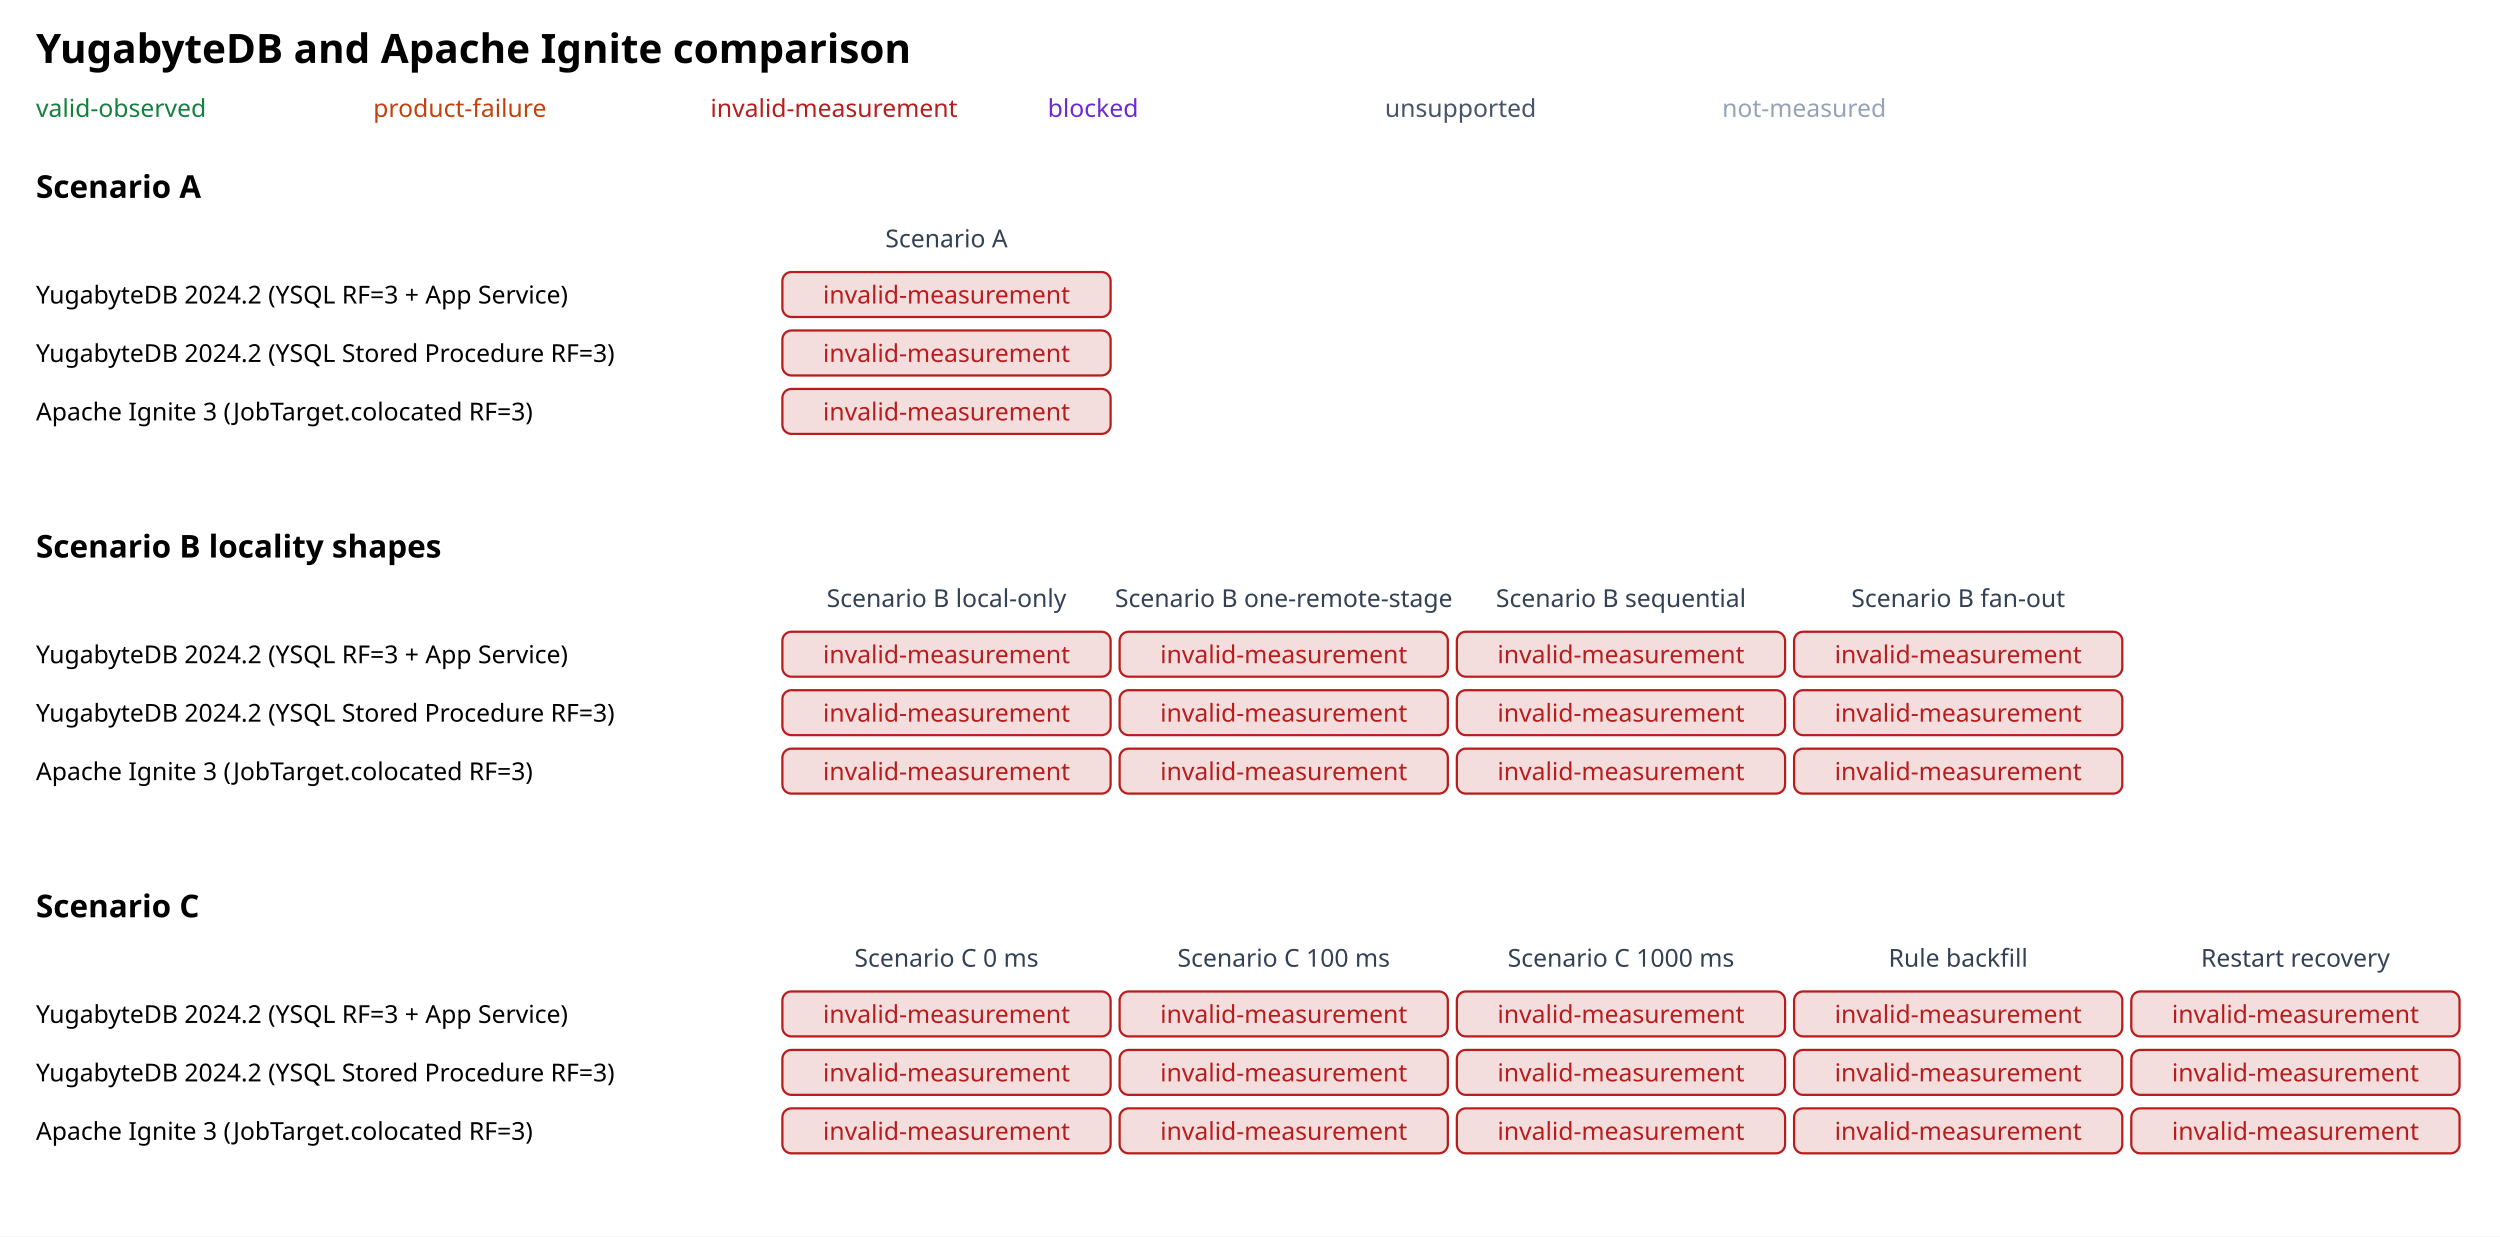
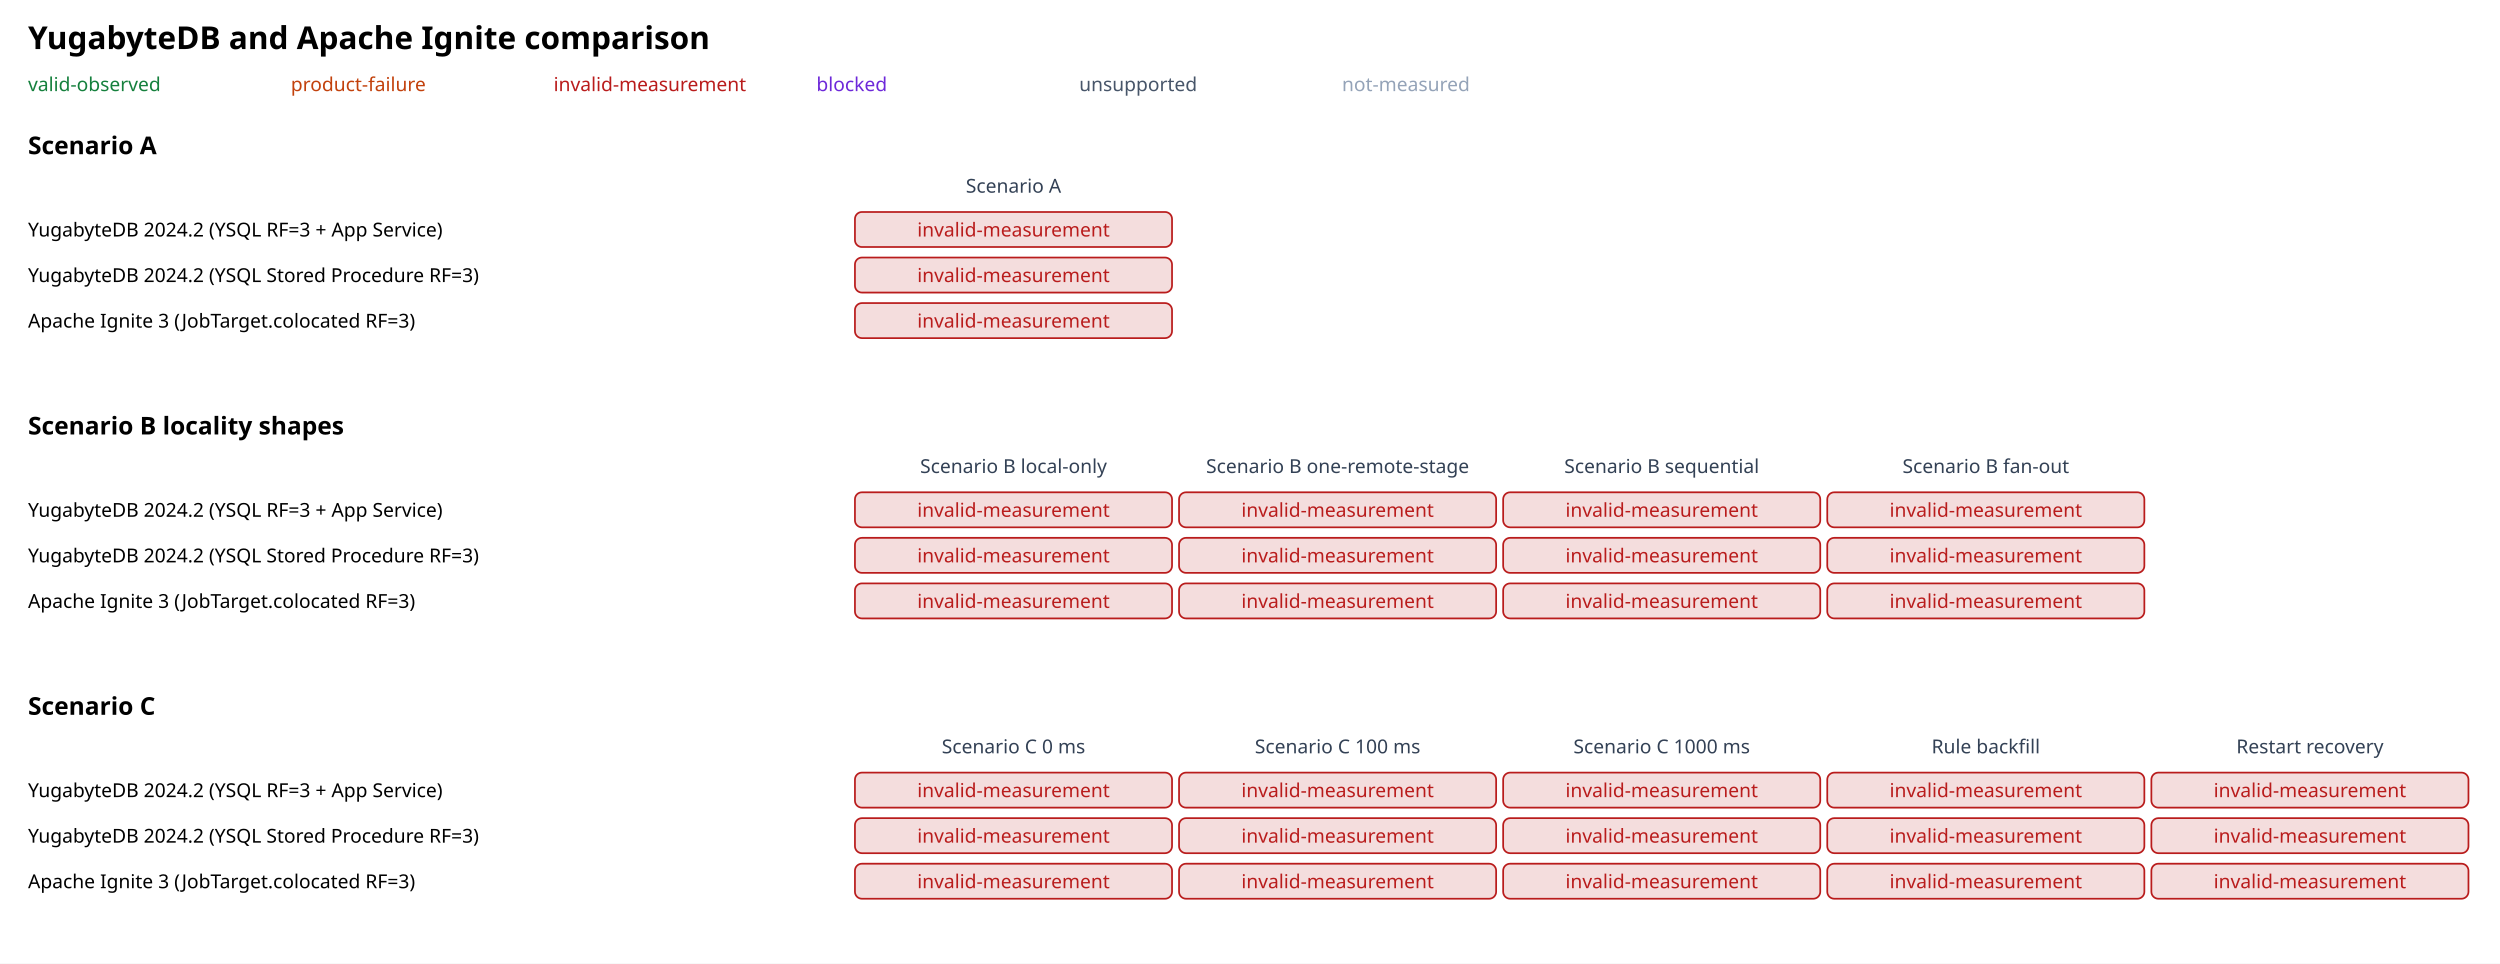
- <svg xmlns="http://www.w3.org/2000/svg" width="1112" height="550" viewBox="0 0 1112 550" font-family="sans-serif">
+ <svg xmlns="http://www.w3.org/2000/svg" width="1427" height="550" viewBox="0 0 1427 550" font-family="sans-serif">
  <rect width="100%" height="100%" fill="#ffffff" />
  <text x="16" y="28" font-size="18" font-weight="700">YugabyteDB and Apache Ignite comparison</text>
  <text x="16" y="52" font-size="11" fill="#15803d">valid-observed</text>
  <text x="166" y="52" font-size="11" fill="#c2410c">product-failure</text>
  <text x="316" y="52" font-size="11" fill="#b91c1c">invalid-measurement</text>
  <text x="466" y="52" font-size="11" fill="#6d28d9">blocked</text>
  <text x="616" y="52" font-size="11" fill="#475569">unsupported</text>
  <text x="766" y="52" font-size="11" fill="#94a3b8">not-measured</text>
  <text x="16" y="88" font-size="14" font-weight="600">Scenario A</text>
-   <text x="421" y="110" text-anchor="middle" font-size="11" fill="#334155">Scenario A</text>
+   <text x="578.5" y="110" text-anchor="middle" font-size="11" fill="#334155">Scenario A</text>
  <text x="16" y="135" font-size="11">YugabyteDB 2024.2 (YSQL RF=3 + App Service)</text>
  <g>
-     <rect x="348" y="121" width="146" height="20" rx="4" fill="#b91c1c" fill-opacity="0.15" stroke="#b91c1c" />
-     <text x="421" y="135" text-anchor="middle" font-size="11" fill="#b91c1c">invalid-measurement</text>
+     <rect x="488" y="121" width="181" height="20" rx="4" fill="#b91c1c" fill-opacity="0.15" stroke="#b91c1c" />
+     <text x="578.5" y="135" text-anchor="middle" font-size="11" fill="#b91c1c">invalid-measurement</text>
  </g>
  <text x="16" y="161" font-size="11">YugabyteDB 2024.2 (YSQL Stored Procedure RF=3)</text>
  <g>
-     <rect x="348" y="147" width="146" height="20" rx="4" fill="#b91c1c" fill-opacity="0.15" stroke="#b91c1c" />
-     <text x="421" y="161" text-anchor="middle" font-size="11" fill="#b91c1c">invalid-measurement</text>
+     <rect x="488" y="147" width="181" height="20" rx="4" fill="#b91c1c" fill-opacity="0.15" stroke="#b91c1c" />
+     <text x="578.5" y="161" text-anchor="middle" font-size="11" fill="#b91c1c">invalid-measurement</text>
  </g>
  <text x="16" y="187" font-size="11">Apache Ignite 3 (JobTarget.colocated RF=3)</text>
  <g>
-     <rect x="348" y="173" width="146" height="20" rx="4" fill="#b91c1c" fill-opacity="0.15" stroke="#b91c1c" />
-     <text x="421" y="187" text-anchor="middle" font-size="11" fill="#b91c1c">invalid-measurement</text>
+     <rect x="488" y="173" width="181" height="20" rx="4" fill="#b91c1c" fill-opacity="0.15" stroke="#b91c1c" />
+     <text x="578.5" y="187" text-anchor="middle" font-size="11" fill="#b91c1c">invalid-measurement</text>
  </g>
  <text x="16" y="248" font-size="14" font-weight="600">Scenario B locality shapes</text>
-   <text x="421" y="270" text-anchor="middle" font-size="11" fill="#334155">Scenario B local-only</text>
-   <text x="571" y="270" text-anchor="middle" font-size="11" fill="#334155">Scenario B one-remote-stage</text>
-   <text x="721" y="270" text-anchor="middle" font-size="11" fill="#334155">Scenario B sequential</text>
-   <text x="871" y="270" text-anchor="middle" font-size="11" fill="#334155">Scenario B fan-out</text>
+   <text x="578.5" y="270" text-anchor="middle" font-size="11" fill="#334155">Scenario B local-only</text>
+   <text x="763.5" y="270" text-anchor="middle" font-size="11" fill="#334155">Scenario B one-remote-stage</text>
+   <text x="948.5" y="270" text-anchor="middle" font-size="11" fill="#334155">Scenario B sequential</text>
+   <text x="1133.5" y="270" text-anchor="middle" font-size="11" fill="#334155">Scenario B fan-out</text>
  <text x="16" y="295" font-size="11">YugabyteDB 2024.2 (YSQL RF=3 + App Service)</text>
  <g>
-     <rect x="348" y="281" width="146" height="20" rx="4" fill="#b91c1c" fill-opacity="0.15" stroke="#b91c1c" />
-     <text x="421" y="295" text-anchor="middle" font-size="11" fill="#b91c1c">invalid-measurement</text>
+     <rect x="488" y="281" width="181" height="20" rx="4" fill="#b91c1c" fill-opacity="0.15" stroke="#b91c1c" />
+     <text x="578.5" y="295" text-anchor="middle" font-size="11" fill="#b91c1c">invalid-measurement</text>
  </g>
  <g>
-     <rect x="498" y="281" width="146" height="20" rx="4" fill="#b91c1c" fill-opacity="0.15" stroke="#b91c1c" />
-     <text x="571" y="295" text-anchor="middle" font-size="11" fill="#b91c1c">invalid-measurement</text>
+     <rect x="673" y="281" width="181" height="20" rx="4" fill="#b91c1c" fill-opacity="0.15" stroke="#b91c1c" />
+     <text x="763.5" y="295" text-anchor="middle" font-size="11" fill="#b91c1c">invalid-measurement</text>
  </g>
  <g>
-     <rect x="648" y="281" width="146" height="20" rx="4" fill="#b91c1c" fill-opacity="0.15" stroke="#b91c1c" />
-     <text x="721" y="295" text-anchor="middle" font-size="11" fill="#b91c1c">invalid-measurement</text>
+     <rect x="858" y="281" width="181" height="20" rx="4" fill="#b91c1c" fill-opacity="0.15" stroke="#b91c1c" />
+     <text x="948.5" y="295" text-anchor="middle" font-size="11" fill="#b91c1c">invalid-measurement</text>
  </g>
  <g>
-     <rect x="798" y="281" width="146" height="20" rx="4" fill="#b91c1c" fill-opacity="0.15" stroke="#b91c1c" />
-     <text x="871" y="295" text-anchor="middle" font-size="11" fill="#b91c1c">invalid-measurement</text>
+     <rect x="1043" y="281" width="181" height="20" rx="4" fill="#b91c1c" fill-opacity="0.15" stroke="#b91c1c" />
+     <text x="1133.5" y="295" text-anchor="middle" font-size="11" fill="#b91c1c">invalid-measurement</text>
  </g>
  <text x="16" y="321" font-size="11">YugabyteDB 2024.2 (YSQL Stored Procedure RF=3)</text>
  <g>
-     <rect x="348" y="307" width="146" height="20" rx="4" fill="#b91c1c" fill-opacity="0.15" stroke="#b91c1c" />
-     <text x="421" y="321" text-anchor="middle" font-size="11" fill="#b91c1c">invalid-measurement</text>
+     <rect x="488" y="307" width="181" height="20" rx="4" fill="#b91c1c" fill-opacity="0.15" stroke="#b91c1c" />
+     <text x="578.5" y="321" text-anchor="middle" font-size="11" fill="#b91c1c">invalid-measurement</text>
  </g>
  <g>
-     <rect x="498" y="307" width="146" height="20" rx="4" fill="#b91c1c" fill-opacity="0.15" stroke="#b91c1c" />
-     <text x="571" y="321" text-anchor="middle" font-size="11" fill="#b91c1c">invalid-measurement</text>
+     <rect x="673" y="307" width="181" height="20" rx="4" fill="#b91c1c" fill-opacity="0.15" stroke="#b91c1c" />
+     <text x="763.5" y="321" text-anchor="middle" font-size="11" fill="#b91c1c">invalid-measurement</text>
  </g>
  <g>
-     <rect x="648" y="307" width="146" height="20" rx="4" fill="#b91c1c" fill-opacity="0.15" stroke="#b91c1c" />
-     <text x="721" y="321" text-anchor="middle" font-size="11" fill="#b91c1c">invalid-measurement</text>
+     <rect x="858" y="307" width="181" height="20" rx="4" fill="#b91c1c" fill-opacity="0.15" stroke="#b91c1c" />
+     <text x="948.5" y="321" text-anchor="middle" font-size="11" fill="#b91c1c">invalid-measurement</text>
  </g>
  <g>
-     <rect x="798" y="307" width="146" height="20" rx="4" fill="#b91c1c" fill-opacity="0.15" stroke="#b91c1c" />
-     <text x="871" y="321" text-anchor="middle" font-size="11" fill="#b91c1c">invalid-measurement</text>
+     <rect x="1043" y="307" width="181" height="20" rx="4" fill="#b91c1c" fill-opacity="0.15" stroke="#b91c1c" />
+     <text x="1133.5" y="321" text-anchor="middle" font-size="11" fill="#b91c1c">invalid-measurement</text>
  </g>
  <text x="16" y="347" font-size="11">Apache Ignite 3 (JobTarget.colocated RF=3)</text>
  <g>
-     <rect x="348" y="333" width="146" height="20" rx="4" fill="#b91c1c" fill-opacity="0.15" stroke="#b91c1c" />
-     <text x="421" y="347" text-anchor="middle" font-size="11" fill="#b91c1c">invalid-measurement</text>
+     <rect x="488" y="333" width="181" height="20" rx="4" fill="#b91c1c" fill-opacity="0.15" stroke="#b91c1c" />
+     <text x="578.5" y="347" text-anchor="middle" font-size="11" fill="#b91c1c">invalid-measurement</text>
  </g>
  <g>
-     <rect x="498" y="333" width="146" height="20" rx="4" fill="#b91c1c" fill-opacity="0.15" stroke="#b91c1c" />
-     <text x="571" y="347" text-anchor="middle" font-size="11" fill="#b91c1c">invalid-measurement</text>
+     <rect x="673" y="333" width="181" height="20" rx="4" fill="#b91c1c" fill-opacity="0.15" stroke="#b91c1c" />
+     <text x="763.5" y="347" text-anchor="middle" font-size="11" fill="#b91c1c">invalid-measurement</text>
  </g>
  <g>
-     <rect x="648" y="333" width="146" height="20" rx="4" fill="#b91c1c" fill-opacity="0.15" stroke="#b91c1c" />
-     <text x="721" y="347" text-anchor="middle" font-size="11" fill="#b91c1c">invalid-measurement</text>
+     <rect x="858" y="333" width="181" height="20" rx="4" fill="#b91c1c" fill-opacity="0.15" stroke="#b91c1c" />
+     <text x="948.5" y="347" text-anchor="middle" font-size="11" fill="#b91c1c">invalid-measurement</text>
  </g>
  <g>
-     <rect x="798" y="333" width="146" height="20" rx="4" fill="#b91c1c" fill-opacity="0.15" stroke="#b91c1c" />
-     <text x="871" y="347" text-anchor="middle" font-size="11" fill="#b91c1c">invalid-measurement</text>
+     <rect x="1043" y="333" width="181" height="20" rx="4" fill="#b91c1c" fill-opacity="0.15" stroke="#b91c1c" />
+     <text x="1133.5" y="347" text-anchor="middle" font-size="11" fill="#b91c1c">invalid-measurement</text>
  </g>
  <text x="16" y="408" font-size="14" font-weight="600">Scenario C</text>
-   <text x="421" y="430" text-anchor="middle" font-size="11" fill="#334155">Scenario C 0 ms</text>
-   <text x="571" y="430" text-anchor="middle" font-size="11" fill="#334155">Scenario C 100 ms</text>
-   <text x="721" y="430" text-anchor="middle" font-size="11" fill="#334155">Scenario C 1000 ms</text>
-   <text x="871" y="430" text-anchor="middle" font-size="11" fill="#334155">Rule backfill</text>
-   <text x="1021" y="430" text-anchor="middle" font-size="11" fill="#334155">Restart recovery</text>
+   <text x="578.5" y="430" text-anchor="middle" font-size="11" fill="#334155">Scenario C 0 ms</text>
+   <text x="763.5" y="430" text-anchor="middle" font-size="11" fill="#334155">Scenario C 100 ms</text>
+   <text x="948.5" y="430" text-anchor="middle" font-size="11" fill="#334155">Scenario C 1000 ms</text>
+   <text x="1133.5" y="430" text-anchor="middle" font-size="11" fill="#334155">Rule backfill</text>
+   <text x="1318.5" y="430" text-anchor="middle" font-size="11" fill="#334155">Restart recovery</text>
  <text x="16" y="455" font-size="11">YugabyteDB 2024.2 (YSQL RF=3 + App Service)</text>
  <g>
-     <rect x="348" y="441" width="146" height="20" rx="4" fill="#b91c1c" fill-opacity="0.15" stroke="#b91c1c" />
-     <text x="421" y="455" text-anchor="middle" font-size="11" fill="#b91c1c">invalid-measurement</text>
+     <rect x="488" y="441" width="181" height="20" rx="4" fill="#b91c1c" fill-opacity="0.15" stroke="#b91c1c" />
+     <text x="578.5" y="455" text-anchor="middle" font-size="11" fill="#b91c1c">invalid-measurement</text>
  </g>
  <g>
-     <rect x="498" y="441" width="146" height="20" rx="4" fill="#b91c1c" fill-opacity="0.15" stroke="#b91c1c" />
-     <text x="571" y="455" text-anchor="middle" font-size="11" fill="#b91c1c">invalid-measurement</text>
+     <rect x="673" y="441" width="181" height="20" rx="4" fill="#b91c1c" fill-opacity="0.15" stroke="#b91c1c" />
+     <text x="763.5" y="455" text-anchor="middle" font-size="11" fill="#b91c1c">invalid-measurement</text>
  </g>
  <g>
-     <rect x="648" y="441" width="146" height="20" rx="4" fill="#b91c1c" fill-opacity="0.15" stroke="#b91c1c" />
-     <text x="721" y="455" text-anchor="middle" font-size="11" fill="#b91c1c">invalid-measurement</text>
+     <rect x="858" y="441" width="181" height="20" rx="4" fill="#b91c1c" fill-opacity="0.15" stroke="#b91c1c" />
+     <text x="948.5" y="455" text-anchor="middle" font-size="11" fill="#b91c1c">invalid-measurement</text>
  </g>
  <g>
-     <rect x="798" y="441" width="146" height="20" rx="4" fill="#b91c1c" fill-opacity="0.15" stroke="#b91c1c" />
-     <text x="871" y="455" text-anchor="middle" font-size="11" fill="#b91c1c">invalid-measurement</text>
+     <rect x="1043" y="441" width="181" height="20" rx="4" fill="#b91c1c" fill-opacity="0.15" stroke="#b91c1c" />
+     <text x="1133.5" y="455" text-anchor="middle" font-size="11" fill="#b91c1c">invalid-measurement</text>
  </g>
  <g>
-     <rect x="948" y="441" width="146" height="20" rx="4" fill="#b91c1c" fill-opacity="0.15" stroke="#b91c1c" />
-     <text x="1021" y="455" text-anchor="middle" font-size="11" fill="#b91c1c">invalid-measurement</text>
+     <rect x="1228" y="441" width="181" height="20" rx="4" fill="#b91c1c" fill-opacity="0.15" stroke="#b91c1c" />
+     <text x="1318.5" y="455" text-anchor="middle" font-size="11" fill="#b91c1c">invalid-measurement</text>
  </g>
  <text x="16" y="481" font-size="11">YugabyteDB 2024.2 (YSQL Stored Procedure RF=3)</text>
  <g>
-     <rect x="348" y="467" width="146" height="20" rx="4" fill="#b91c1c" fill-opacity="0.15" stroke="#b91c1c" />
-     <text x="421" y="481" text-anchor="middle" font-size="11" fill="#b91c1c">invalid-measurement</text>
+     <rect x="488" y="467" width="181" height="20" rx="4" fill="#b91c1c" fill-opacity="0.15" stroke="#b91c1c" />
+     <text x="578.5" y="481" text-anchor="middle" font-size="11" fill="#b91c1c">invalid-measurement</text>
  </g>
  <g>
-     <rect x="498" y="467" width="146" height="20" rx="4" fill="#b91c1c" fill-opacity="0.15" stroke="#b91c1c" />
-     <text x="571" y="481" text-anchor="middle" font-size="11" fill="#b91c1c">invalid-measurement</text>
+     <rect x="673" y="467" width="181" height="20" rx="4" fill="#b91c1c" fill-opacity="0.15" stroke="#b91c1c" />
+     <text x="763.5" y="481" text-anchor="middle" font-size="11" fill="#b91c1c">invalid-measurement</text>
  </g>
  <g>
-     <rect x="648" y="467" width="146" height="20" rx="4" fill="#b91c1c" fill-opacity="0.15" stroke="#b91c1c" />
-     <text x="721" y="481" text-anchor="middle" font-size="11" fill="#b91c1c">invalid-measurement</text>
+     <rect x="858" y="467" width="181" height="20" rx="4" fill="#b91c1c" fill-opacity="0.15" stroke="#b91c1c" />
+     <text x="948.5" y="481" text-anchor="middle" font-size="11" fill="#b91c1c">invalid-measurement</text>
  </g>
  <g>
-     <rect x="798" y="467" width="146" height="20" rx="4" fill="#b91c1c" fill-opacity="0.15" stroke="#b91c1c" />
-     <text x="871" y="481" text-anchor="middle" font-size="11" fill="#b91c1c">invalid-measurement</text>
+     <rect x="1043" y="467" width="181" height="20" rx="4" fill="#b91c1c" fill-opacity="0.15" stroke="#b91c1c" />
+     <text x="1133.5" y="481" text-anchor="middle" font-size="11" fill="#b91c1c">invalid-measurement</text>
  </g>
  <g>
-     <rect x="948" y="467" width="146" height="20" rx="4" fill="#b91c1c" fill-opacity="0.15" stroke="#b91c1c" />
-     <text x="1021" y="481" text-anchor="middle" font-size="11" fill="#b91c1c">invalid-measurement</text>
+     <rect x="1228" y="467" width="181" height="20" rx="4" fill="#b91c1c" fill-opacity="0.15" stroke="#b91c1c" />
+     <text x="1318.5" y="481" text-anchor="middle" font-size="11" fill="#b91c1c">invalid-measurement</text>
  </g>
  <text x="16" y="507" font-size="11">Apache Ignite 3 (JobTarget.colocated RF=3)</text>
  <g>
-     <rect x="348" y="493" width="146" height="20" rx="4" fill="#b91c1c" fill-opacity="0.15" stroke="#b91c1c" />
-     <text x="421" y="507" text-anchor="middle" font-size="11" fill="#b91c1c">invalid-measurement</text>
+     <rect x="488" y="493" width="181" height="20" rx="4" fill="#b91c1c" fill-opacity="0.15" stroke="#b91c1c" />
+     <text x="578.5" y="507" text-anchor="middle" font-size="11" fill="#b91c1c">invalid-measurement</text>
  </g>
  <g>
-     <rect x="498" y="493" width="146" height="20" rx="4" fill="#b91c1c" fill-opacity="0.15" stroke="#b91c1c" />
-     <text x="571" y="507" text-anchor="middle" font-size="11" fill="#b91c1c">invalid-measurement</text>
+     <rect x="673" y="493" width="181" height="20" rx="4" fill="#b91c1c" fill-opacity="0.15" stroke="#b91c1c" />
+     <text x="763.5" y="507" text-anchor="middle" font-size="11" fill="#b91c1c">invalid-measurement</text>
  </g>
  <g>
-     <rect x="648" y="493" width="146" height="20" rx="4" fill="#b91c1c" fill-opacity="0.15" stroke="#b91c1c" />
-     <text x="721" y="507" text-anchor="middle" font-size="11" fill="#b91c1c">invalid-measurement</text>
+     <rect x="858" y="493" width="181" height="20" rx="4" fill="#b91c1c" fill-opacity="0.15" stroke="#b91c1c" />
+     <text x="948.5" y="507" text-anchor="middle" font-size="11" fill="#b91c1c">invalid-measurement</text>
  </g>
  <g>
-     <rect x="798" y="493" width="146" height="20" rx="4" fill="#b91c1c" fill-opacity="0.15" stroke="#b91c1c" />
-     <text x="871" y="507" text-anchor="middle" font-size="11" fill="#b91c1c">invalid-measurement</text>
+     <rect x="1043" y="493" width="181" height="20" rx="4" fill="#b91c1c" fill-opacity="0.15" stroke="#b91c1c" />
+     <text x="1133.5" y="507" text-anchor="middle" font-size="11" fill="#b91c1c">invalid-measurement</text>
  </g>
  <g>
-     <rect x="948" y="493" width="146" height="20" rx="4" fill="#b91c1c" fill-opacity="0.15" stroke="#b91c1c" />
-     <text x="1021" y="507" text-anchor="middle" font-size="11" fill="#b91c1c">invalid-measurement</text>
+     <rect x="1228" y="493" width="181" height="20" rx="4" fill="#b91c1c" fill-opacity="0.15" stroke="#b91c1c" />
+     <text x="1318.5" y="507" text-anchor="middle" font-size="11" fill="#b91c1c">invalid-measurement</text>
  </g>
</svg>
